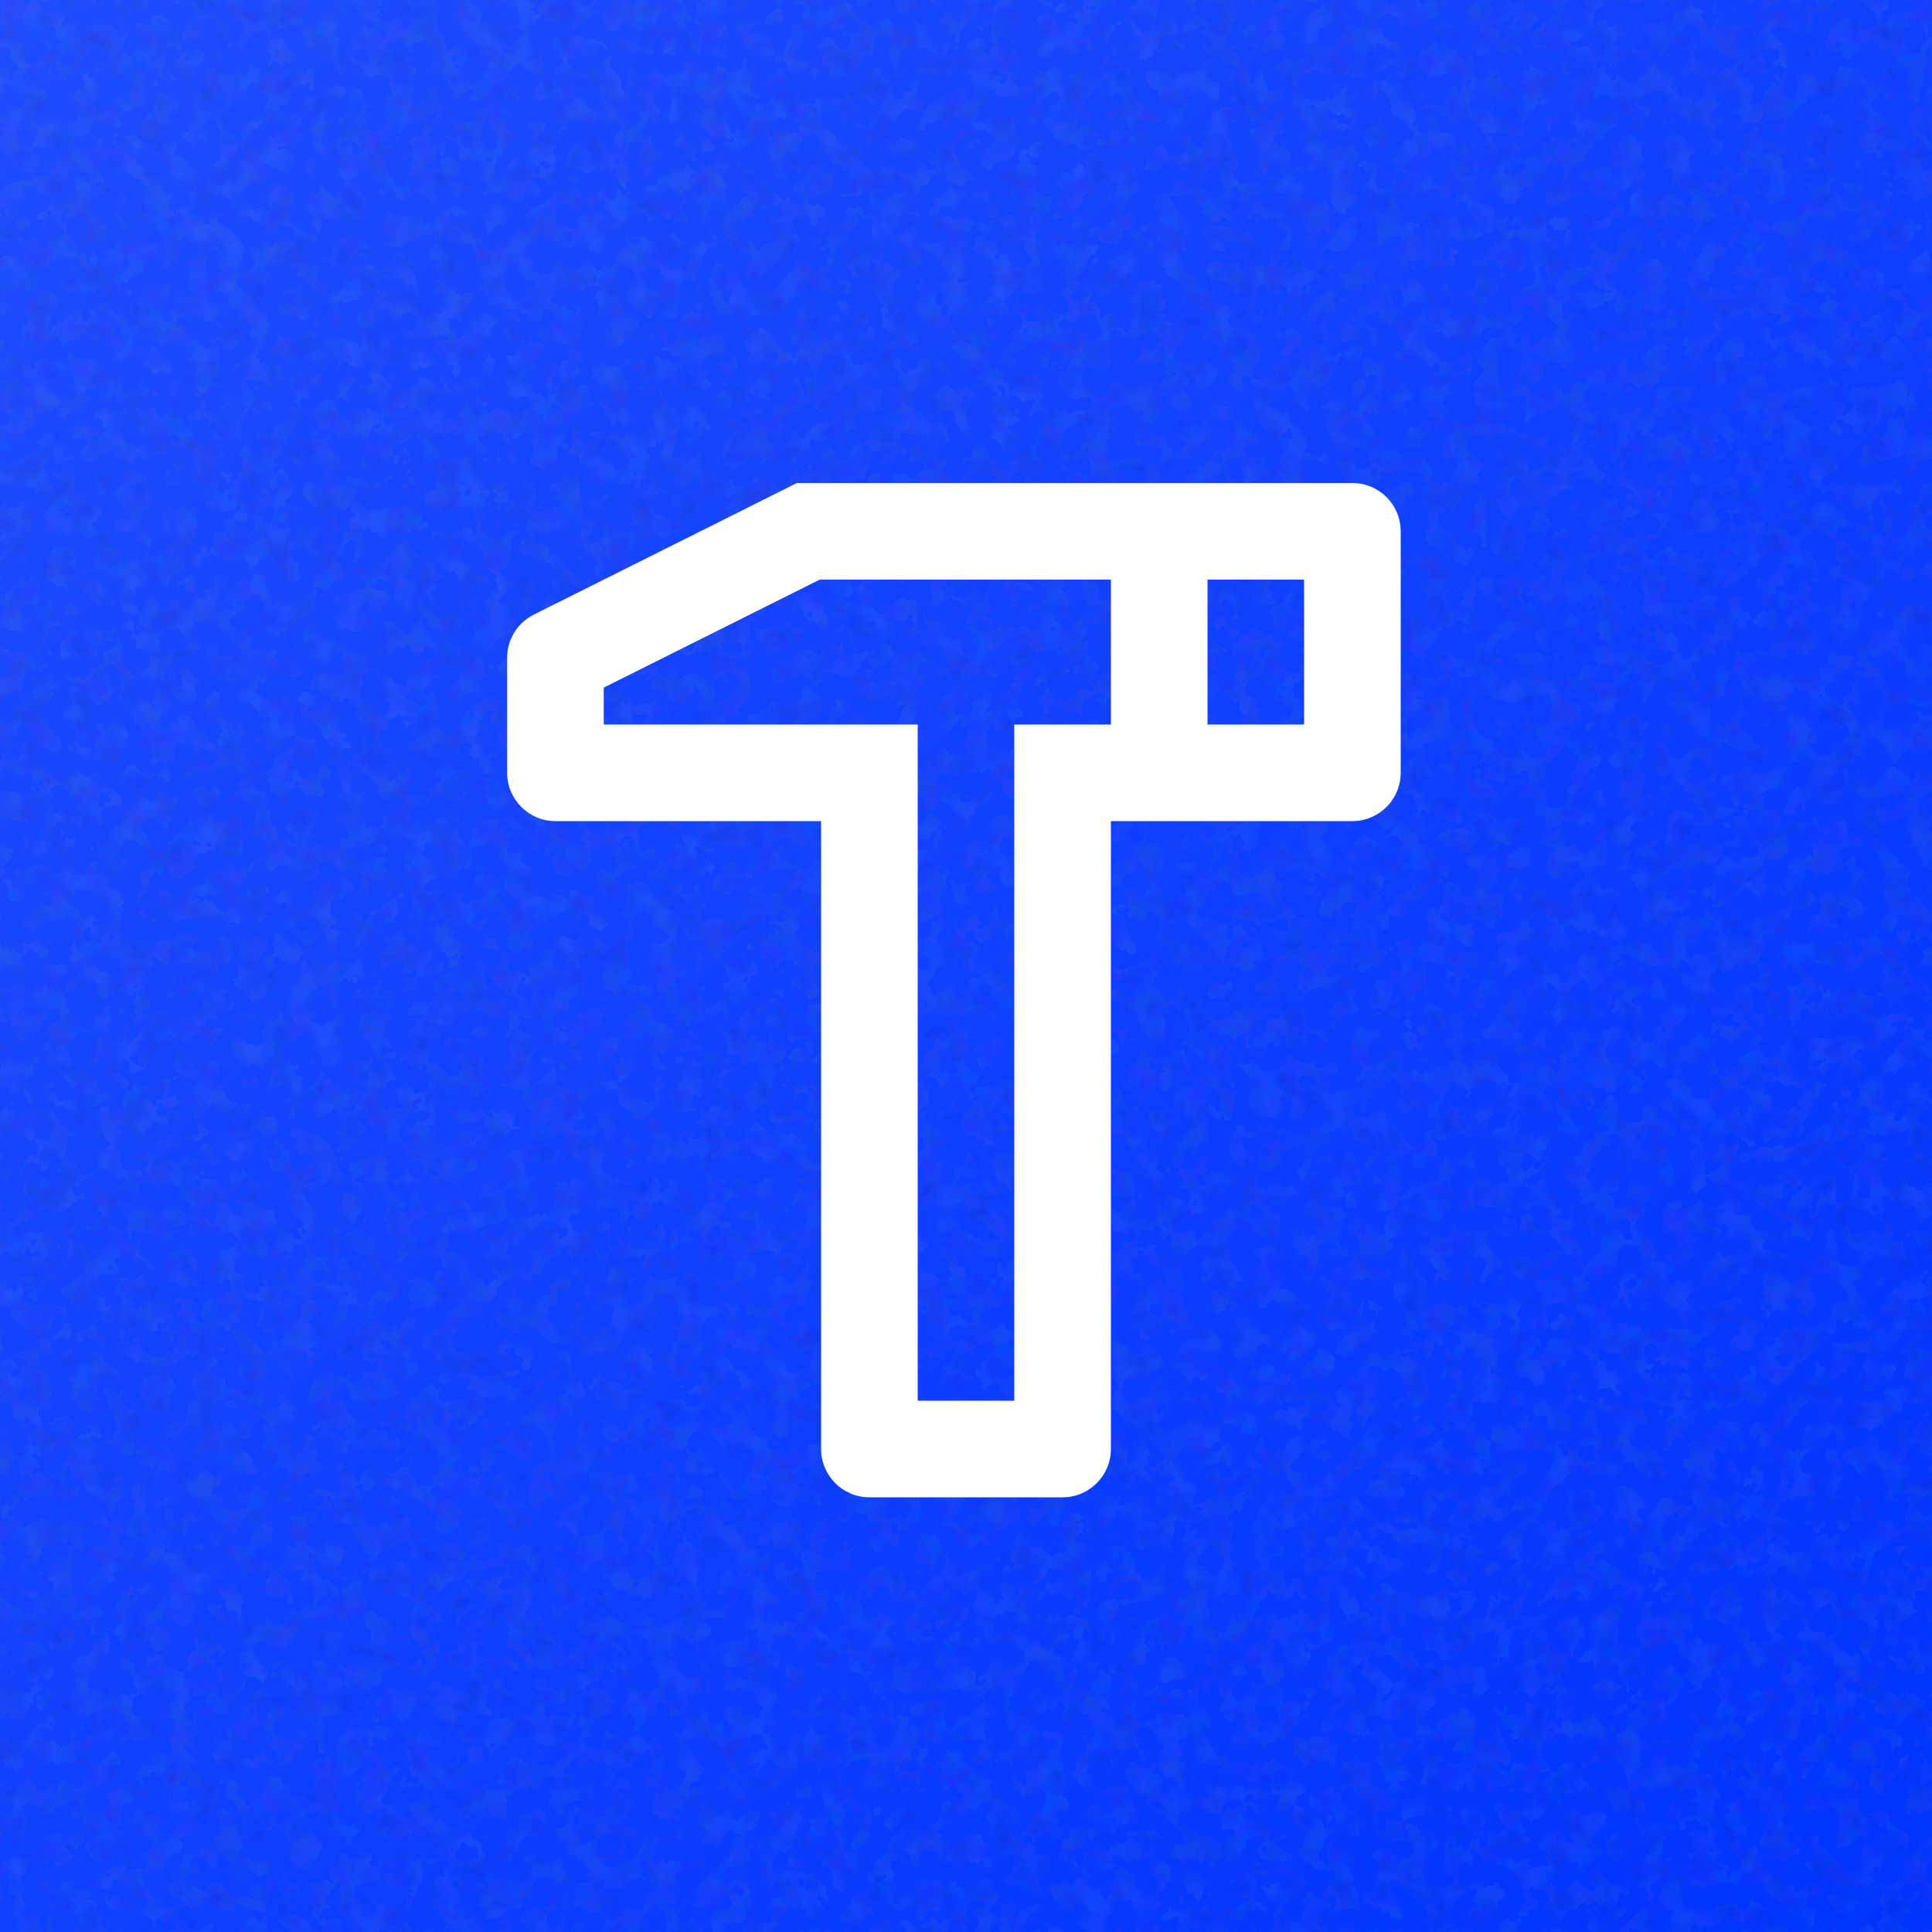
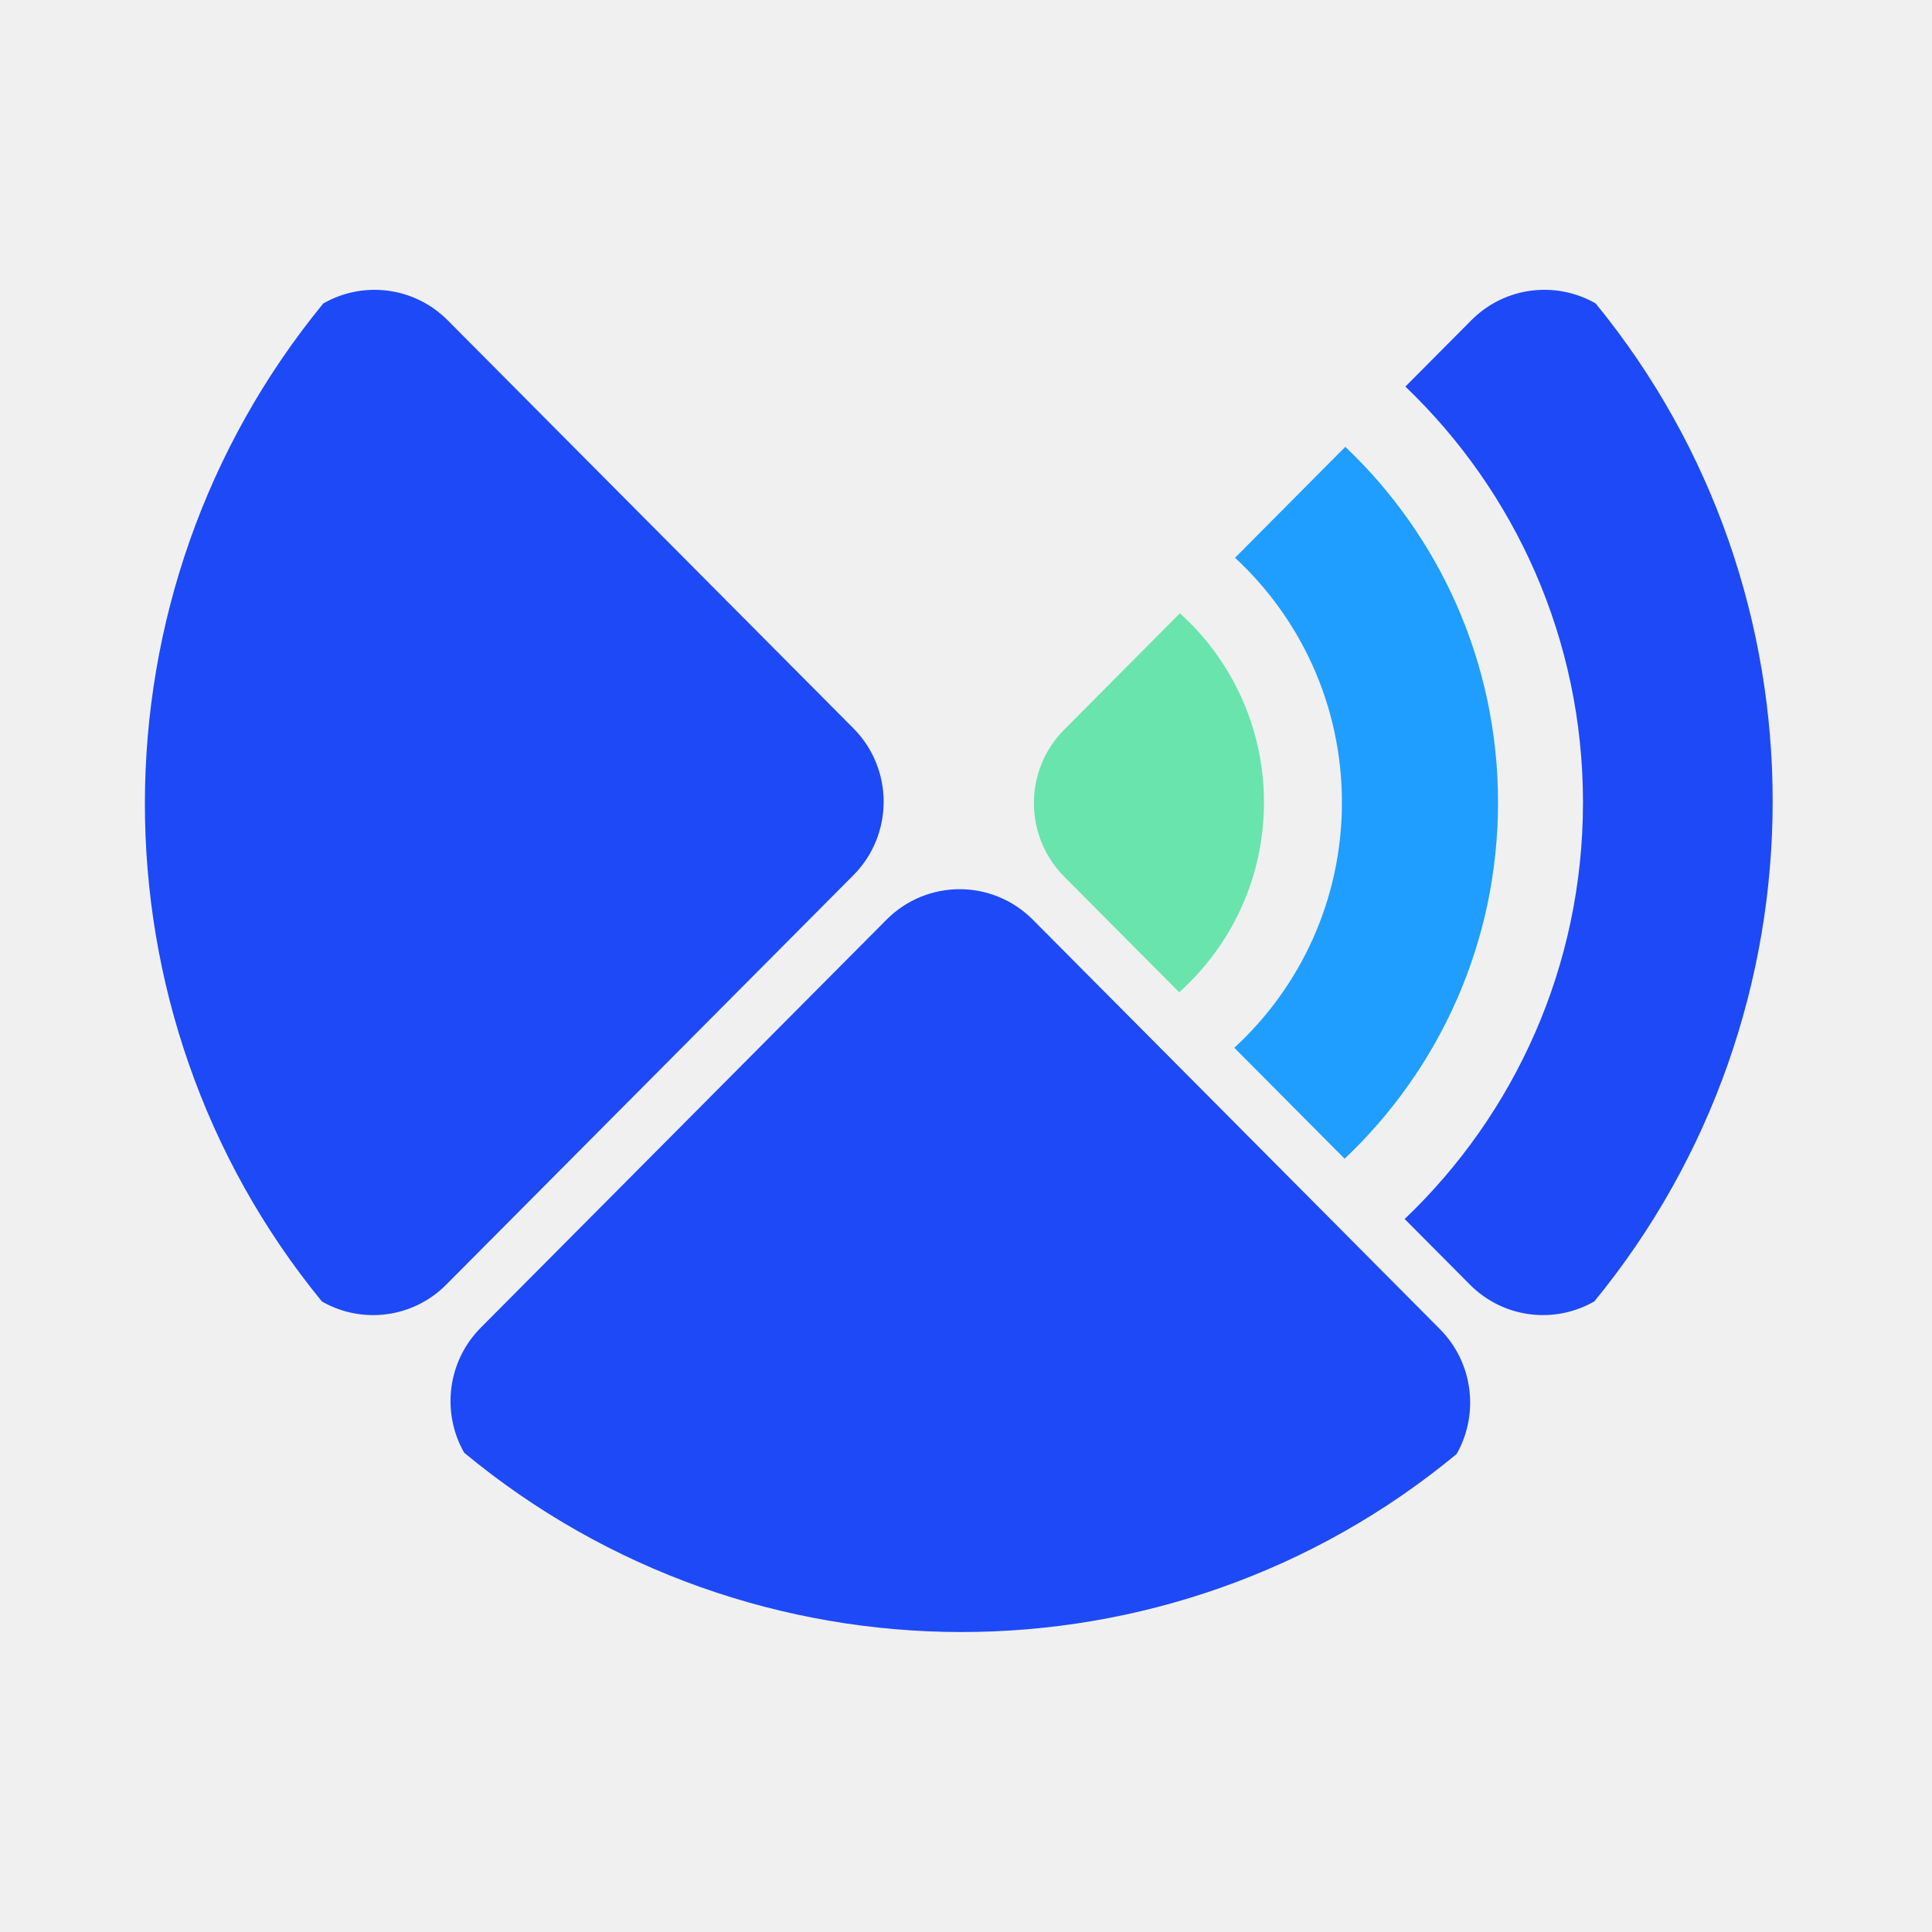
<svg xmlns="http://www.w3.org/2000/svg" width="40" height="40" viewBox="0 0 40 40" fill="none">
-   <g clip-path="url(#clip0_15255_46435)">
-     <rect width="40" height="40" fill="#0033FF" />
-     <g filter="url(#filter0_n_15255_46435)">
-       <rect width="40" height="40" fill="url(#paint0_linear_15255_46435)" />
-     </g>
-     <path d="M28 10C28.552 10 29 10.448 29 11V16C29 16.552 28.552 17 28 17H23V30C23 30.552 22.552 31 22 31H18C17.448 31 17 30.552 17 30V17H11.5C10.948 17 10.5 16.552 10.5 16V13.618C10.5 13.239 10.714 12.893 11.053 12.724L16.5 10H28ZM23 12H16.972L12.5 14.236V15H19V29H21V15H23V12ZM27 12H25V15H27V12Z" fill="white" />
-   </g>
-   <defs>
-     <filter id="filter0_n_15255_46435" x="0" y="0" width="40" height="40" filterUnits="userSpaceOnUse" color-interpolation-filters="sRGB">
-       <feFlood flood-opacity="0" result="BackgroundImageFix" />
-       <feBlend mode="normal" in="SourceGraphic" in2="BackgroundImageFix" result="shape" />
-       <feTurbulence type="fractalNoise" baseFrequency="2 2" stitchTiles="stitch" numOctaves="3" result="noise" seed="8033" />
-       <feComponentTransfer in="noise" result="coloredNoise1">
-         <feFuncR type="linear" slope="2" intercept="-0.5" />
-         <feFuncG type="linear" slope="2" intercept="-0.5" />
-         <feFuncB type="linear" slope="2" intercept="-0.5" />
-         <feFuncA type="discrete" tableValues="1 1 1 1 1 1 1 1 1 1 1 1 1 1 1 1 1 1 1 1 1 1 1 1 1 1 1 1 1 1 1 1 1 1 1 1 1 1 1 1 1 1 1 1 1 1 1 1 1 1 1 0 0 0 0 0 0 0 0 0 0 0 0 0 0 0 0 0 0 0 0 0 0 0 0 0 0 0 0 0 0 0 0 0 0 0 0 0 0 0 0 0 0 0 0 0 0 0 0 0 " />
-       </feComponentTransfer>
-       <feComposite operator="in" in2="shape" in="coloredNoise1" result="noise1Clipped" />
-       <feComponentTransfer in="noise1Clipped" result="color1">
-         <feFuncA type="table" tableValues="0 0.06" />
-       </feComponentTransfer>
-       <feMerge result="effect1_noise_15255_46435">
-         <feMergeNode in="shape" />
-         <feMergeNode in="color1" />
-       </feMerge>
-     </filter>
-     <linearGradient id="paint0_linear_15255_46435" x1="0" y1="0" x2="40" y2="40" gradientUnits="userSpaceOnUse">
-       <stop stop-color="#1F4CFF" />
-       <stop offset="1" stop-color="#0033FF" />
-     </linearGradient>
-     <clipPath id="clip0_15255_46435">
-       <rect width="40" height="40" fill="white" />
-     </clipPath>
-   </defs>
+   <path fill-rule="evenodd" clip-rule="evenodd" d="M21.382 19.04L29.811 27.517C30.508 28.218 30.624 29.282 30.158 30.104C24.209 35.028 15.57 35.017 9.61 30.077C9.141 29.256 9.256 28.19 9.954 27.488L18.355 19.04C19.191 18.2 20.546 18.2 21.382 19.04ZM9.267 6.63L17.668 15.078C18.504 15.918 18.504 17.281 17.668 18.121L9.238 26.598C8.541 27.299 7.482 27.415 6.665 26.946C1.768 20.965 1.779 12.277 6.692 6.284C7.509 5.813 8.569 5.929 9.267 6.63Z" fill="#1D4AF6" />
+   <path d="M33.036 6.282C37.933 12.263 37.922 20.951 33.009 26.944C32.192 27.415 31.132 27.299 30.434 26.598L29.082 25.238C31.356 23.071 32.774 20.009 32.774 16.614C32.774 13.226 31.362 10.17 29.097 8.004L30.463 6.63C31.16 5.929 32.219 5.813 33.036 6.282Z" fill="#1D4AF6" />
+   <path d="M24.429 12.697C25.497 13.662 26.169 15.059 26.169 16.614C26.169 18.176 25.491 19.579 24.414 20.544L22.033 18.15C21.197 17.309 21.197 15.947 22.033 15.107L24.429 12.697Z" fill="#69E4AC" />
+   <path d="M31.015 16.614C31.015 19.521 29.794 22.142 27.839 23.99L25.555 21.693C26.924 20.434 27.783 18.624 27.783 16.614C27.783 14.611 26.93 12.807 25.57 11.548L27.853 9.251C29.8 11.098 31.015 13.714 31.015 16.614Z" fill="#1F9EFF" />
</svg>
